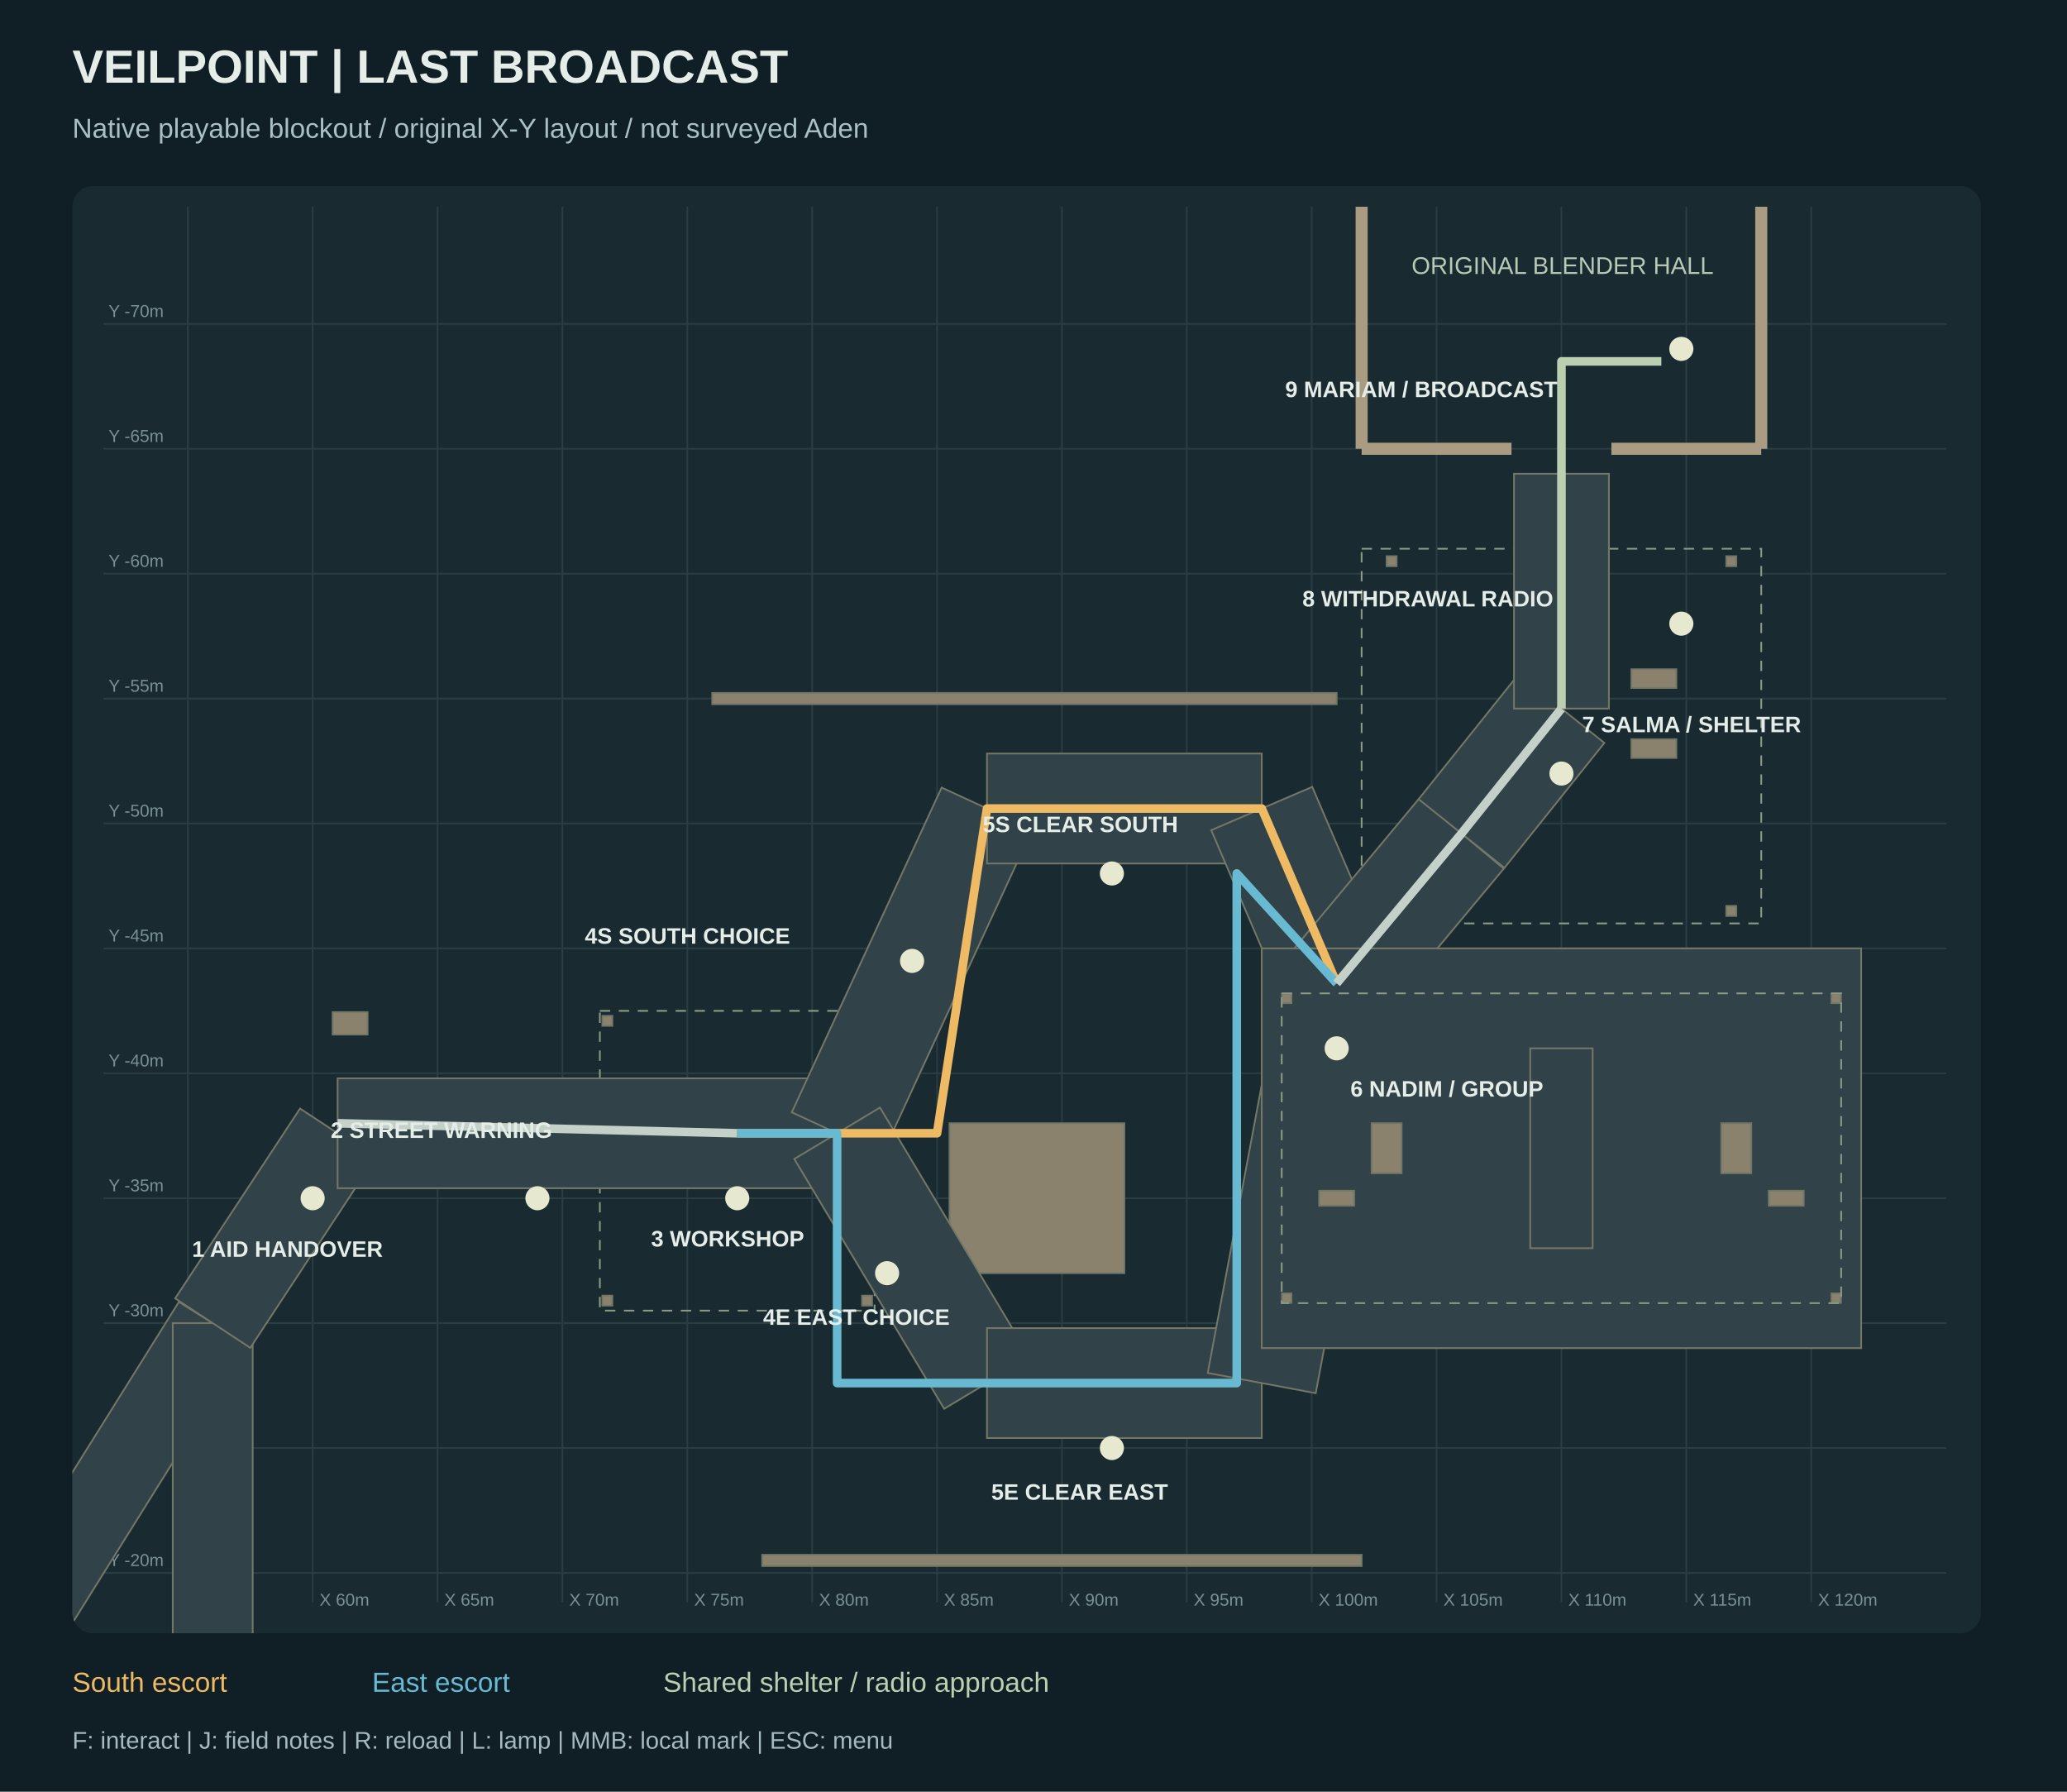
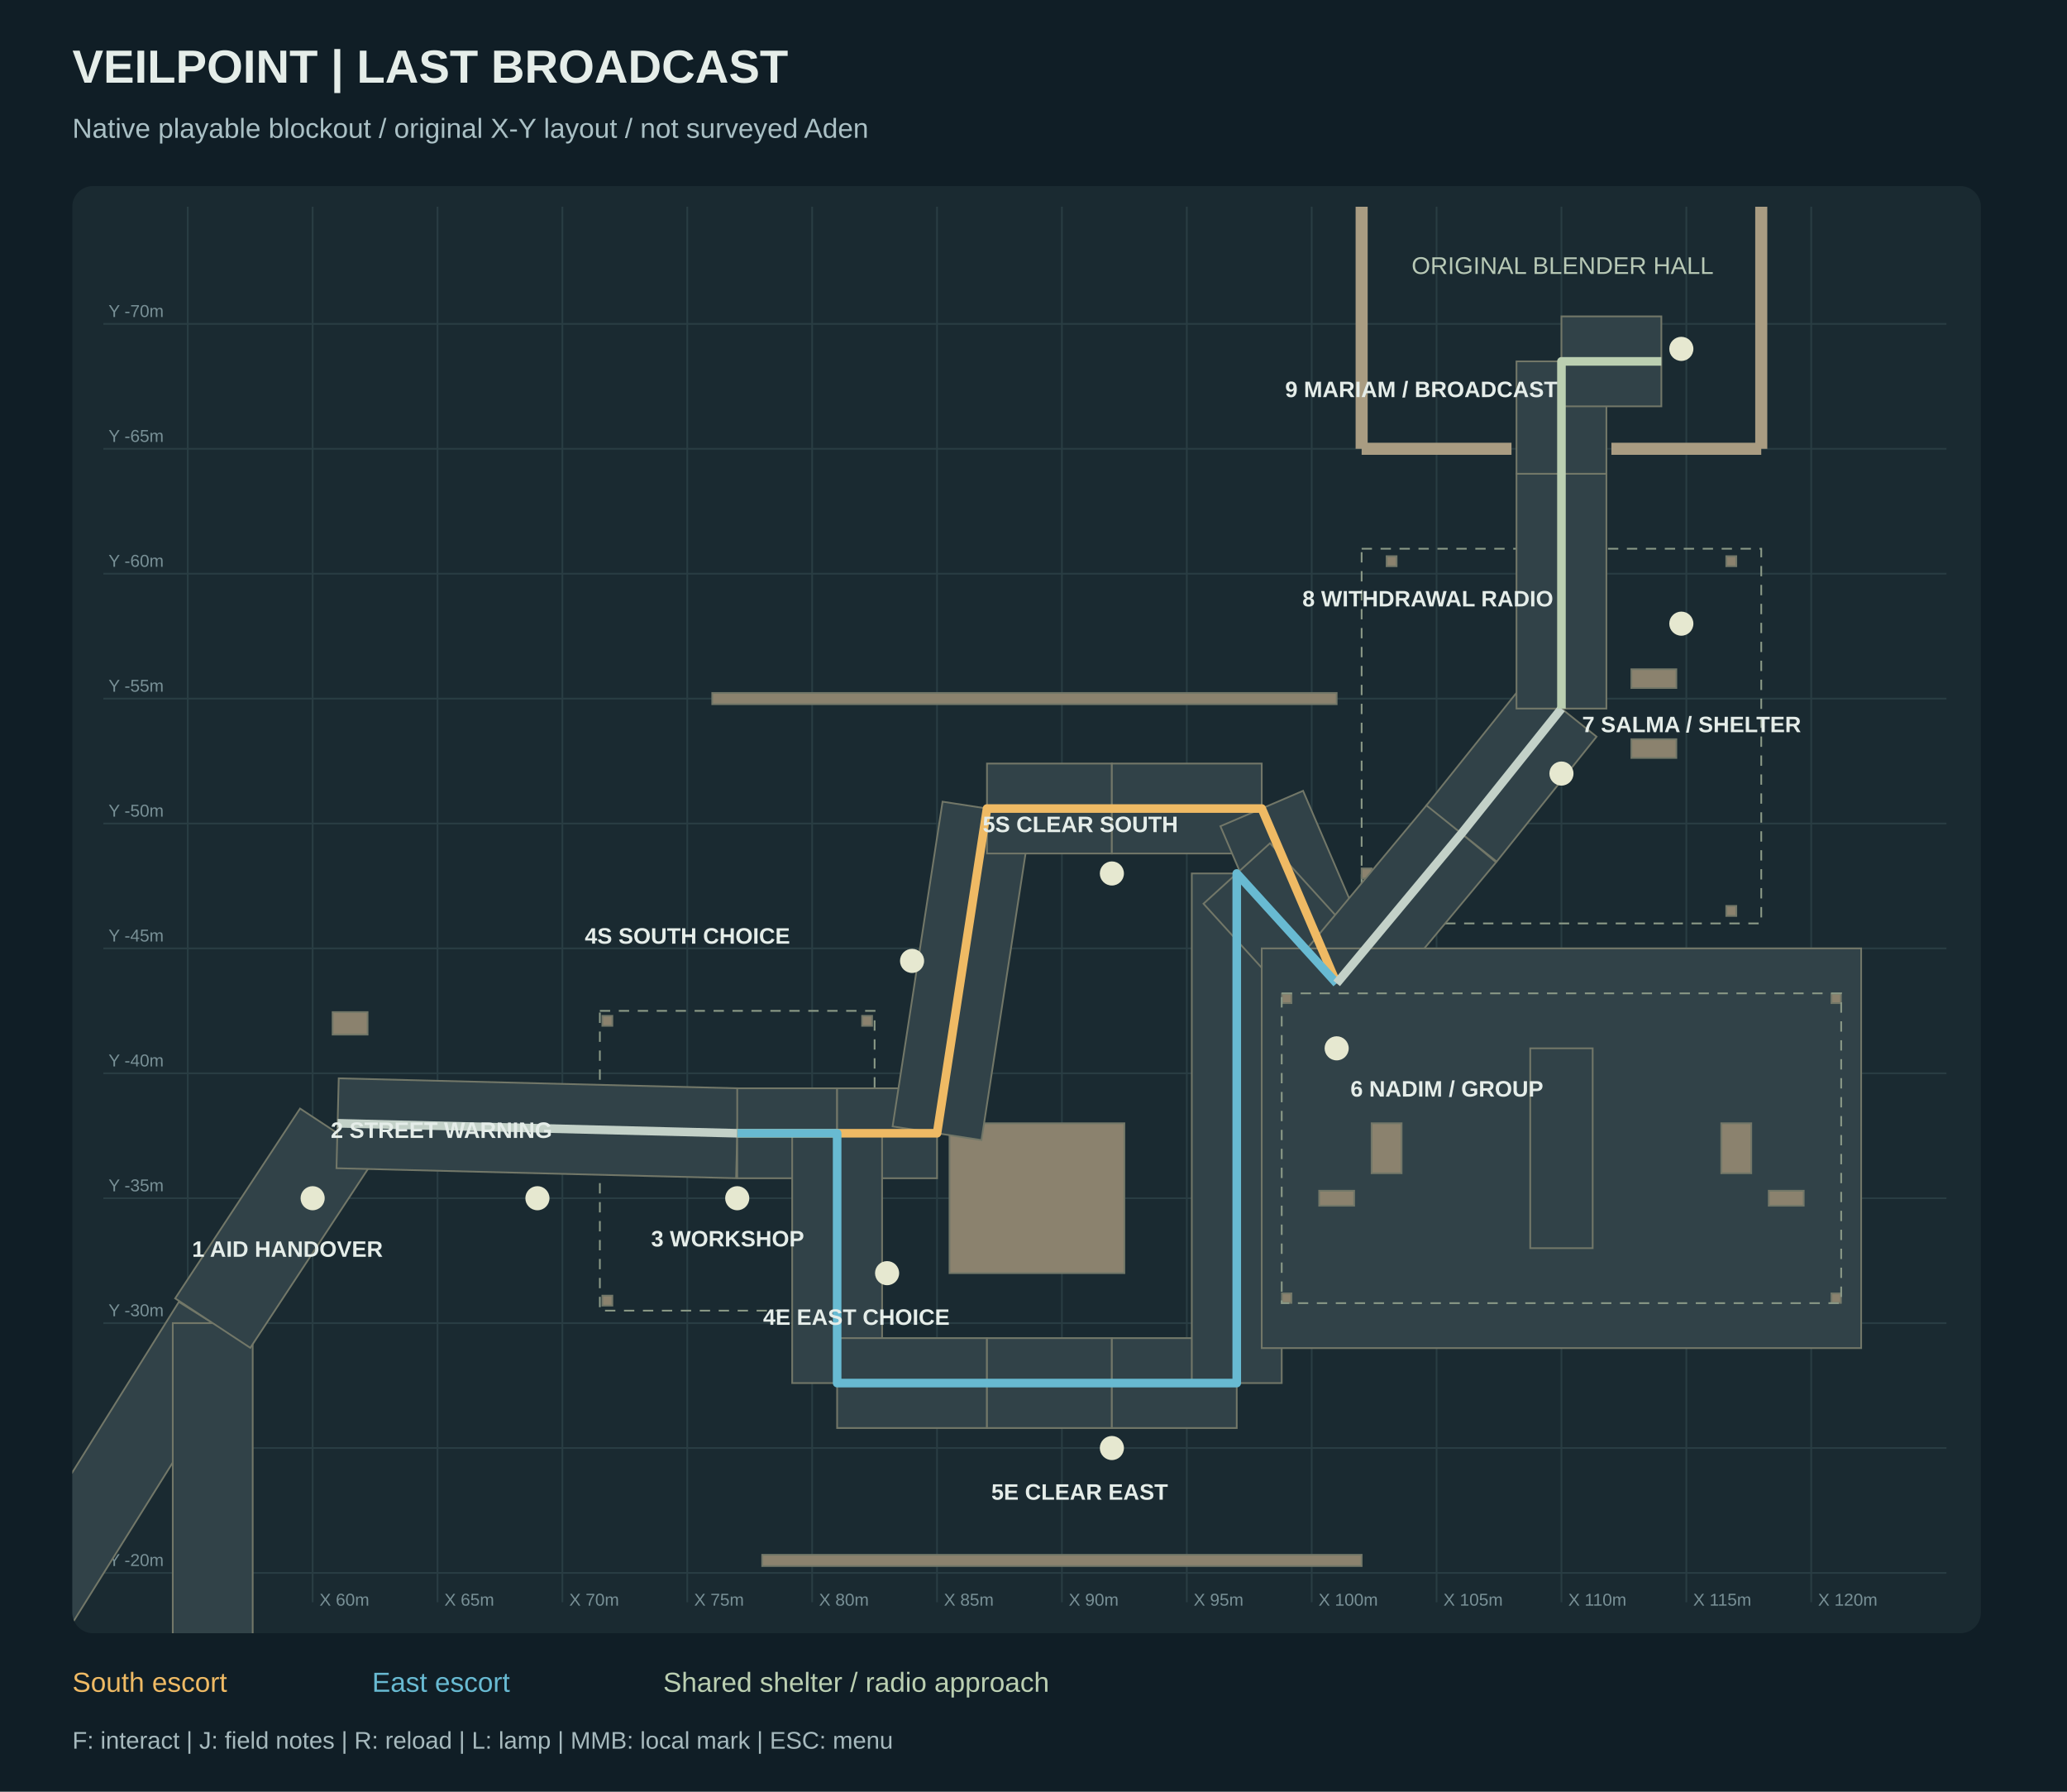
<svg xmlns="http://www.w3.org/2000/svg" width="1200" height="1040" viewBox="0 0 1200 1040">
  <rect width="1200" height="1040" fill="#101e26" />
  <g font-family="Arial,sans-serif" fill="#e5ede9">
    <text x="42" y="48" font-size="27" font-weight="bold">VEILPOINT | LAST BROADCAST</text>
    <text x="42" y="80" font-size="16" fill="#aac0c5">Native playable blockout / original X-Y layout / not surveyed Aden</text>
    <rect x="42" y="108" width="1108" height="840" rx="12" fill="#1a2a31" />
    <defs>
      <clipPath id="plot">
        <rect x="42" y="108" width="1108" height="840" rx="12" />
      </clipPath>
    </defs>
    <g clip-path="url(#plot)">
      <path d="M 109 120 V 930" stroke="#293d43" />
      <text x="113" y="932" font-size="10" fill="#789096">X 55m</text>
      <path d="M 181.5 120 V 930" stroke="#293d43" />
      <text x="185.5" y="932" font-size="10" fill="#789096">X 60m</text>
      <path d="M 254 120 V 930" stroke="#293d43" />
      <text x="258" y="932" font-size="10" fill="#789096">X 65m</text>
      <path d="M 326.5 120 V 930" stroke="#293d43" />
      <text x="330.5" y="932" font-size="10" fill="#789096">X 70m</text>
      <path d="M 399 120 V 930" stroke="#293d43" />
      <text x="403" y="932" font-size="10" fill="#789096">X 75m</text>
      <path d="M 471.5 120 V 930" stroke="#293d43" />
      <text x="475.5" y="932" font-size="10" fill="#789096">X 80m</text>
      <path d="M 544 120 V 930" stroke="#293d43" />
      <text x="548" y="932" font-size="10" fill="#789096">X 85m</text>
      <path d="M 616.5 120 V 930" stroke="#293d43" />
      <text x="620.5" y="932" font-size="10" fill="#789096">X 90m</text>
      <path d="M 689 120 V 930" stroke="#293d43" />
      <text x="693" y="932" font-size="10" fill="#789096">X 95m</text>
      <path d="M 761.5 120 V 930" stroke="#293d43" />
      <text x="765.5" y="932" font-size="10" fill="#789096">X 100m</text>
      <path d="M 834 120 V 930" stroke="#293d43" />
      <text x="838" y="932" font-size="10" fill="#789096">X 105m</text>
      <path d="M 906.5 120 V 930" stroke="#293d43" />
      <text x="910.5" y="932" font-size="10" fill="#789096">X 110m</text>
      <path d="M 979 120 V 930" stroke="#293d43" />
      <text x="983" y="932" font-size="10" fill="#789096">X 115m</text>
      <path d="M 1051.5 120 V 930" stroke="#293d43" />
      <text x="1055.5" y="932" font-size="10" fill="#789096">X 120m</text>
      <path d="M 60 188 H 1130" stroke="#293d43" />
      <text x="63" y="184" font-size="10" fill="#789096">Y -70m</text>
      <path d="M 60 260.5 H 1130" stroke="#293d43" />
      <text x="63" y="256.5" font-size="10" fill="#789096">Y -65m</text>
      <path d="M 60 333 H 1130" stroke="#293d43" />
      <text x="63" y="329" font-size="10" fill="#789096">Y -60m</text>
      <path d="M 60 405.5 H 1130" stroke="#293d43" />
      <text x="63" y="401.5" font-size="10" fill="#789096">Y -55m</text>
      <path d="M 60 478 H 1130" stroke="#293d43" />
      <text x="63" y="474" font-size="10" fill="#789096">Y -50m</text>
      <path d="M 60 550.5 H 1130" stroke="#293d43" />
      <text x="63" y="546.5" font-size="10" fill="#789096">Y -45m</text>
      <path d="M 60 623 H 1130" stroke="#293d43" />
      <text x="63" y="619" font-size="10" fill="#789096">Y -40m</text>
      <path d="M 60 695.5 H 1130" stroke="#293d43" />
      <text x="63" y="691.5" font-size="10" fill="#789096">Y -35m</text>
      <path d="M 60 768 H 1130" stroke="#293d43" />
      <text x="63" y="764" font-size="10" fill="#789096">Y -30m</text>
      <path d="M 60 840.5 H 1130" stroke="#293d43" />
      <text x="63" y="836.5" font-size="10" fill="#789096">Y -25m</text>
      <path d="M 60 913 H 1130" stroke="#293d43" />
      <text x="63" y="909" font-size="10" fill="#789096">Y -20m</text>
      <rect x="348.25" y="586.75" width="159.5" height="174" transform="rotate(0 428 673.75)" fill="none" stroke="#8b9a87" stroke-dasharray="6 5" />
      <rect x="349.7" y="589.65" width="5.8" height="5.8" transform="rotate(0 352.6 592.55)" fill="#8b826e" stroke="#727768" />
      <rect x="500.5" y="589.65" width="5.8" height="5.8" transform="rotate(0 503.4 592.55)" fill="#8b826e" stroke="#727768" />
      <rect x="349.7" y="752.05" width="5.8" height="5.8" transform="rotate(0 352.6 754.95)" fill="#8b826e" stroke="#727768" />
      <rect x="500.5" y="752.05" width="5.8" height="5.8" transform="rotate(0 503.4 754.95)" fill="#8b826e" stroke="#727768" />
      <rect x="551.25" y="652" width="101.5" height="87" transform="rotate(0 602 695.5)" fill="#8b826e" stroke="#727768" />
      <rect x="413.5" y="402.237" width="362.5" height="6.525" transform="rotate(0 594.75 405.5)" fill="#8b826e" stroke="#727768" />
      <rect x="442.5" y="902.487" width="348" height="6.525" transform="rotate(0 616.5 905.75)" fill="#8b826e" stroke="#727768" />
      <rect x="790.5" y="318.5" width="232" height="217.5" transform="rotate(0 906.5 427.25)" fill="none" stroke="#8b9a87" stroke-dasharray="6 5" />
      <rect x="790.5" y="504.1" width="5.8" height="5.8" transform="rotate(0 793.4 507)" fill="#8b826e" stroke="#727768" />
      <rect x="1002.2" y="525.85" width="5.8" height="5.8" transform="rotate(0 1005.1 528.75)" fill="#8b826e" stroke="#727768" />
      <rect x="805" y="322.85" width="5.8" height="5.8" transform="rotate(0 807.9 325.75)" fill="#8b826e" stroke="#727768" />
      <rect x="1002.2" y="322.85" width="5.8" height="5.8" transform="rotate(0 1005.1 325.75)" fill="#8b826e" stroke="#727768" />
      <rect x="947.1" y="429.062" width="26.1" height="10.875" transform="rotate(0 960.15 434.5)" fill="#8b826e" stroke="#727768" />
      <rect x="947.1" y="388.462" width="26.1" height="10.875" transform="rotate(0 960.15 393.9)" fill="#8b826e" stroke="#727768" />
      <rect x="193.1" y="587.475" width="20.3" height="13.05" transform="rotate(0 203.25 594)" fill="#8b826e" stroke="#727768" />
      <rect x="805" y="601.25" width="29" height="58" transform="rotate(0 819.5 630.25)" fill="#8b826e" stroke="#727768" />
      <rect x="806.45" y="632.425" width="26.1" height="24.65" transform="rotate(0 819.5 644.75)" fill="#8b826e" stroke="#727768" />
      <rect x="803.188" y="604.513" width="3.625" height="7.975" transform="rotate(0 805 608.5)" fill="#8b826e" stroke="#727768" />
      <rect x="803.188" y="648.012" width="3.625" height="7.975" transform="rotate(0 805 652)" fill="#8b826e" stroke="#727768" />
      <rect x="832.188" y="604.513" width="3.625" height="7.975" transform="rotate(0 834 608.5)" fill="#8b826e" stroke="#727768" />
      <rect x="832.188" y="648.012" width="3.625" height="7.975" transform="rotate(0 834 652)" fill="#8b826e" stroke="#727768" />
      <rect x="-85.793" y="860.8" width="273.585" height="46.4" transform="rotate(-57.99462 51 884)" fill="#314248" stroke="#727768" />
      <rect x="-21.5" y="1382.8" width="145" height="46.4" transform="rotate(0 51 1406)" fill="#314248" stroke="#727768" />
      <rect x="-195.5" y="1063.8" width="638" height="46.4" transform="rotate(-90 123.5 1087)" fill="#314248" stroke="#727768" />
      <rect x="93.795" y="686.8" width="131.91" height="52.2" transform="rotate(-56.65929 159.75 712.9)" fill="#314248" stroke="#727768" />
-       <rect x="196" y="625.9" width="290" height="63.8" transform="rotate(0 341 657.8)" fill="#314248" stroke="#727768" />
-       <rect x="425.696" y="534.55" width="207.608" height="58" transform="rotate(-65.22486 529.5 563.55)" fill="#314248" stroke="#727768" />
-       <rect x="573" y="437.4" width="159.5" height="63.8" transform="rotate(0 652.75 469.3)" fill="#314248" stroke="#727768" />
-       <rect x="444.951" y="701.3" width="169.098" height="58" transform="rotate(59.03624 529.5 730.3)" fill="#314248" stroke="#727768" />
-       <rect x="573" y="770.9" width="159.5" height="63.8" transform="rotate(0 652.75 802.8)" fill="#314248" stroke="#727768" />
-       <rect x="699.036" y="488.15" width="110.429" height="63.8" transform="rotate(66.80141 754.25 520.05)" fill="#314248" stroke="#727768" />
-       <rect x="636.229" y="654.9" width="236.043" height="63.8" transform="rotate(-79.38034 754.25 686.8)" fill="#314248" stroke="#727768" />
-       <rect x="755.626" y="495.4" width="113.249" height="63.8" transform="rotate(-50.19443 812.25 527.3)" fill="#314248" stroke="#727768" />
-       <rect x="831.077" y="415.65" width="92.845" height="63.8" transform="rotate(-51.34019 877.5 447.55)" fill="#314248" stroke="#727768" />
-       <rect x="838.35" y="315.6" width="136.3" height="55.1" transform="rotate(-90 906.5 343.15)" fill="#314248" stroke="#727768" />
+       <rect x="195.964" y="628.8" width="232.072" height="52.2" transform="rotate(1.432096 312 654.9)" fill="#314248" stroke="#727768" />
+       <rect x="428" y="631.7" width="58" height="52.2" transform="rotate(0 457 657.8)" fill="#314248" stroke="#727768" />
+       <rect x="486" y="631.7" width="58" height="52.2" transform="rotate(0 515 657.8)" fill="#314248" stroke="#727768" />
+       <rect x="463.141" y="537.45" width="190.718" height="52.2" transform="rotate(-81.25384 558.5 563.55)" fill="#314248" stroke="#727768" />
+       <rect x="573" y="443.2" width="72.5" height="52.2" transform="rotate(0 609.25 469.3)" fill="#314248" stroke="#727768" />
+       <rect x="413.5" y="704.2" width="145" height="52.2" transform="rotate(90 486 730.3)" fill="#314248" stroke="#727768" />
+       <rect x="486" y="776.7" width="87" height="52.2" transform="rotate(0 529.5 802.8)" fill="#314248" stroke="#727768" />
+       <rect x="573" y="776.7" width="72.5" height="52.2" transform="rotate(0 609.25 802.8)" fill="#314248" stroke="#727768" />
+       <rect x="645.5" y="443.2" width="87" height="52.2" transform="rotate(0 689 469.3)" fill="#314248" stroke="#727768" />
+       <rect x="699.036" y="493.95" width="110.429" height="52.2" transform="rotate(66.80141 754.25 520.05)" fill="#314248" stroke="#727768" />
+       <rect x="645.5" y="776.7" width="72.5" height="52.2" transform="rotate(0 681.75 802.8)" fill="#314248" stroke="#727768" />
+       <rect x="570.1" y="628.8" width="295.8" height="52.2" transform="rotate(-90 718 654.9)" fill="#314248" stroke="#727768" />
+       <rect x="703.888" y="512.8" width="86.223" height="52.2" transform="rotate(47.72631 747 538.9)" fill="#314248" stroke="#727768" />
+       <rect x="755.626" y="501.2" width="113.249" height="52.2" transform="rotate(-50.19443 812.25 527.3)" fill="#314248" stroke="#727768" />
+       <rect x="831.077" y="421.45" width="92.845" height="52.2" transform="rotate(-51.34019 877.5 447.55)" fill="#314248" stroke="#727768" />
+       <rect x="838.35" y="317.05" width="136.3" height="52.2" transform="rotate(-90 906.5 343.15)" fill="#314248" stroke="#727768" />
+       <rect x="873.875" y="216.275" width="65.25" height="52.2" transform="rotate(-90 906.5 242.375)" fill="#314248" stroke="#727768" />
+       <rect x="906.5" y="183.65" width="58" height="52.2" transform="rotate(0 935.5 209.75)" fill="#314248" stroke="#727768" />
      <rect x="732.5" y="550.5" width="348" height="232" transform="rotate(0 906.5 666.5)" fill="#314248" stroke="#727768" />
      <rect x="744.245" y="576.745" width="5.51" height="5.51" transform="rotate(0 747 579.5)" fill="#8b826e" stroke="#727768" />
      <rect x="744.245" y="750.745" width="5.51" height="5.51" transform="rotate(0 747 753.5)" fill="#8b826e" stroke="#727768" />
      <rect x="1063.245" y="576.745" width="5.51" height="5.51" transform="rotate(0 1066 579.5)" fill="#8b826e" stroke="#727768" />
      <rect x="1063.245" y="750.745" width="5.51" height="5.51" transform="rotate(0 1066 753.5)" fill="#8b826e" stroke="#727768" />
      <rect x="744.1" y="576.6" width="324.8" height="179.8" transform="rotate(0 906.5 666.5)" fill="none" stroke="#8b9a87" stroke-dasharray="6 5" />
      <rect x="796.3" y="652" width="17.4" height="29" transform="rotate(0 805 666.5)" fill="#8b826e" stroke="#727768" />
      <rect x="999.3" y="652" width="17.4" height="29" transform="rotate(0 1008 666.5)" fill="#8b826e" stroke="#727768" />
      <rect x="765.85" y="691.15" width="20.3" height="8.7" transform="rotate(0 776 695.5)" fill="#8b826e" stroke="#727768" />
      <rect x="1026.85" y="691.15" width="20.3" height="8.7" transform="rotate(0 1037 695.5)" fill="#8b826e" stroke="#727768" />
      <rect x="888.375" y="608.5" width="36.25" height="116" transform="rotate(0 906.5 666.5)" fill="#314248" stroke="#727768" />
      <path d="M 790.5 260.5 H 877.5" stroke="#a99c82" stroke-width="7" />
      <path d="M 935.5 260.5 H 1022.5" stroke="#a99c82" stroke-width="7" />
      <path d="M 790.5 120 V 260.5 M 1022.5 120 V 260.5" stroke="#a99c82" stroke-width="7" />
      <text x="819.5" y="159" font-size="14" fill="#b8c9b6">ORIGINAL BLENDER HALL</text>
      <polyline points="196,652 428,657.8" fill="none" stroke="#c3d1c8" stroke-width="5" stroke-linejoin="round" />
      <polyline points="428,657.8 486,657.8 544,657.8 573,469.3 645.5,469.3 732.5,469.3 776,570.8" fill="none" stroke="#efba64" stroke-width="5" stroke-linejoin="round" />
      <polyline points="428,657.8 486,657.8 486,802.8 573,802.8 645.5,802.8 718,802.8 718,507 776,570.8" fill="none" stroke="#68bad2" stroke-width="5" stroke-linejoin="round" />
      <polyline points="776,570.8 848.5,483.8 906.5,411.3" fill="none" stroke="#c3d1c8" stroke-width="5" stroke-linejoin="round" />
      <polyline points="906.5,411.3 906.5,275 906.5,209.75 964.5,209.75" fill="none" stroke="#bbcfb1" stroke-width="5" stroke-linejoin="round" />
      <circle cx="181.5" cy="695.5" r="7" fill="#e6e8d0" />
      <text x="111.5" y="729.5" font-size="13" font-weight="bold">1 AID HANDOVER</text>
      <circle cx="312" cy="695.5" r="7" fill="#e6e8d0" />
      <text x="192" y="660.5" font-size="13" font-weight="bold">2 STREET WARNING</text>
      <circle cx="428" cy="695.5" r="7" fill="#e6e8d0" />
      <text x="378" y="723.5" font-size="13" font-weight="bold">3 WORKSHOP</text>
      <circle cx="529.5" cy="557.75" r="7" fill="#e6e8d0" />
      <text x="339.5" y="547.75" font-size="13" font-weight="bold">4S SOUTH CHOICE</text>
      <circle cx="515" cy="739" r="7" fill="#e6e8d0" />
      <text x="443" y="769" font-size="13" font-weight="bold">4E EAST CHOICE</text>
      <circle cx="645.5" cy="507" r="7" fill="#e6e8d0" />
      <text x="570.5" y="483" font-size="13" font-weight="bold">5S CLEAR SOUTH</text>
      <circle cx="645.5" cy="840.5" r="7" fill="#e6e8d0" />
      <text x="575.5" y="870.5" font-size="13" font-weight="bold">5E CLEAR EAST</text>
      <circle cx="776" cy="608.5" r="7" fill="#e6e8d0" />
      <text x="784" y="636.5" font-size="13" font-weight="bold">6 NADIM / GROUP</text>
      <circle cx="906.5" cy="449" r="7" fill="#e6e8d0" />
      <text x="918.5" y="425" font-size="13" font-weight="bold">7 SALMA / SHELTER</text>
      <circle cx="976.1" cy="362" r="7" fill="#e6e8d0" />
      <text x="756.1" y="352" font-size="13" font-weight="bold">8 WITHDRAWAL RADIO</text>
      <circle cx="976.1" cy="202.5" r="7" fill="#e6e8d0" />
      <text x="746.1" y="230.5" font-size="13" font-weight="bold">9 MARIAM / BROADCAST</text>
    </g>
    <text x="42" y="982" font-size="16" fill="#efba64">South escort</text>
    <text x="216" y="982" font-size="16" fill="#68bad2">East escort</text>
    <text x="385" y="982" font-size="16" fill="#bbcfb1">Shared shelter / radio approach</text>
    <text x="42" y="1015" font-size="14" fill="#a7babe">F: interact | J: field notes | R: reload | L: lamp | MMB: local mark | ESC: menu</text>
  </g>
</svg>
